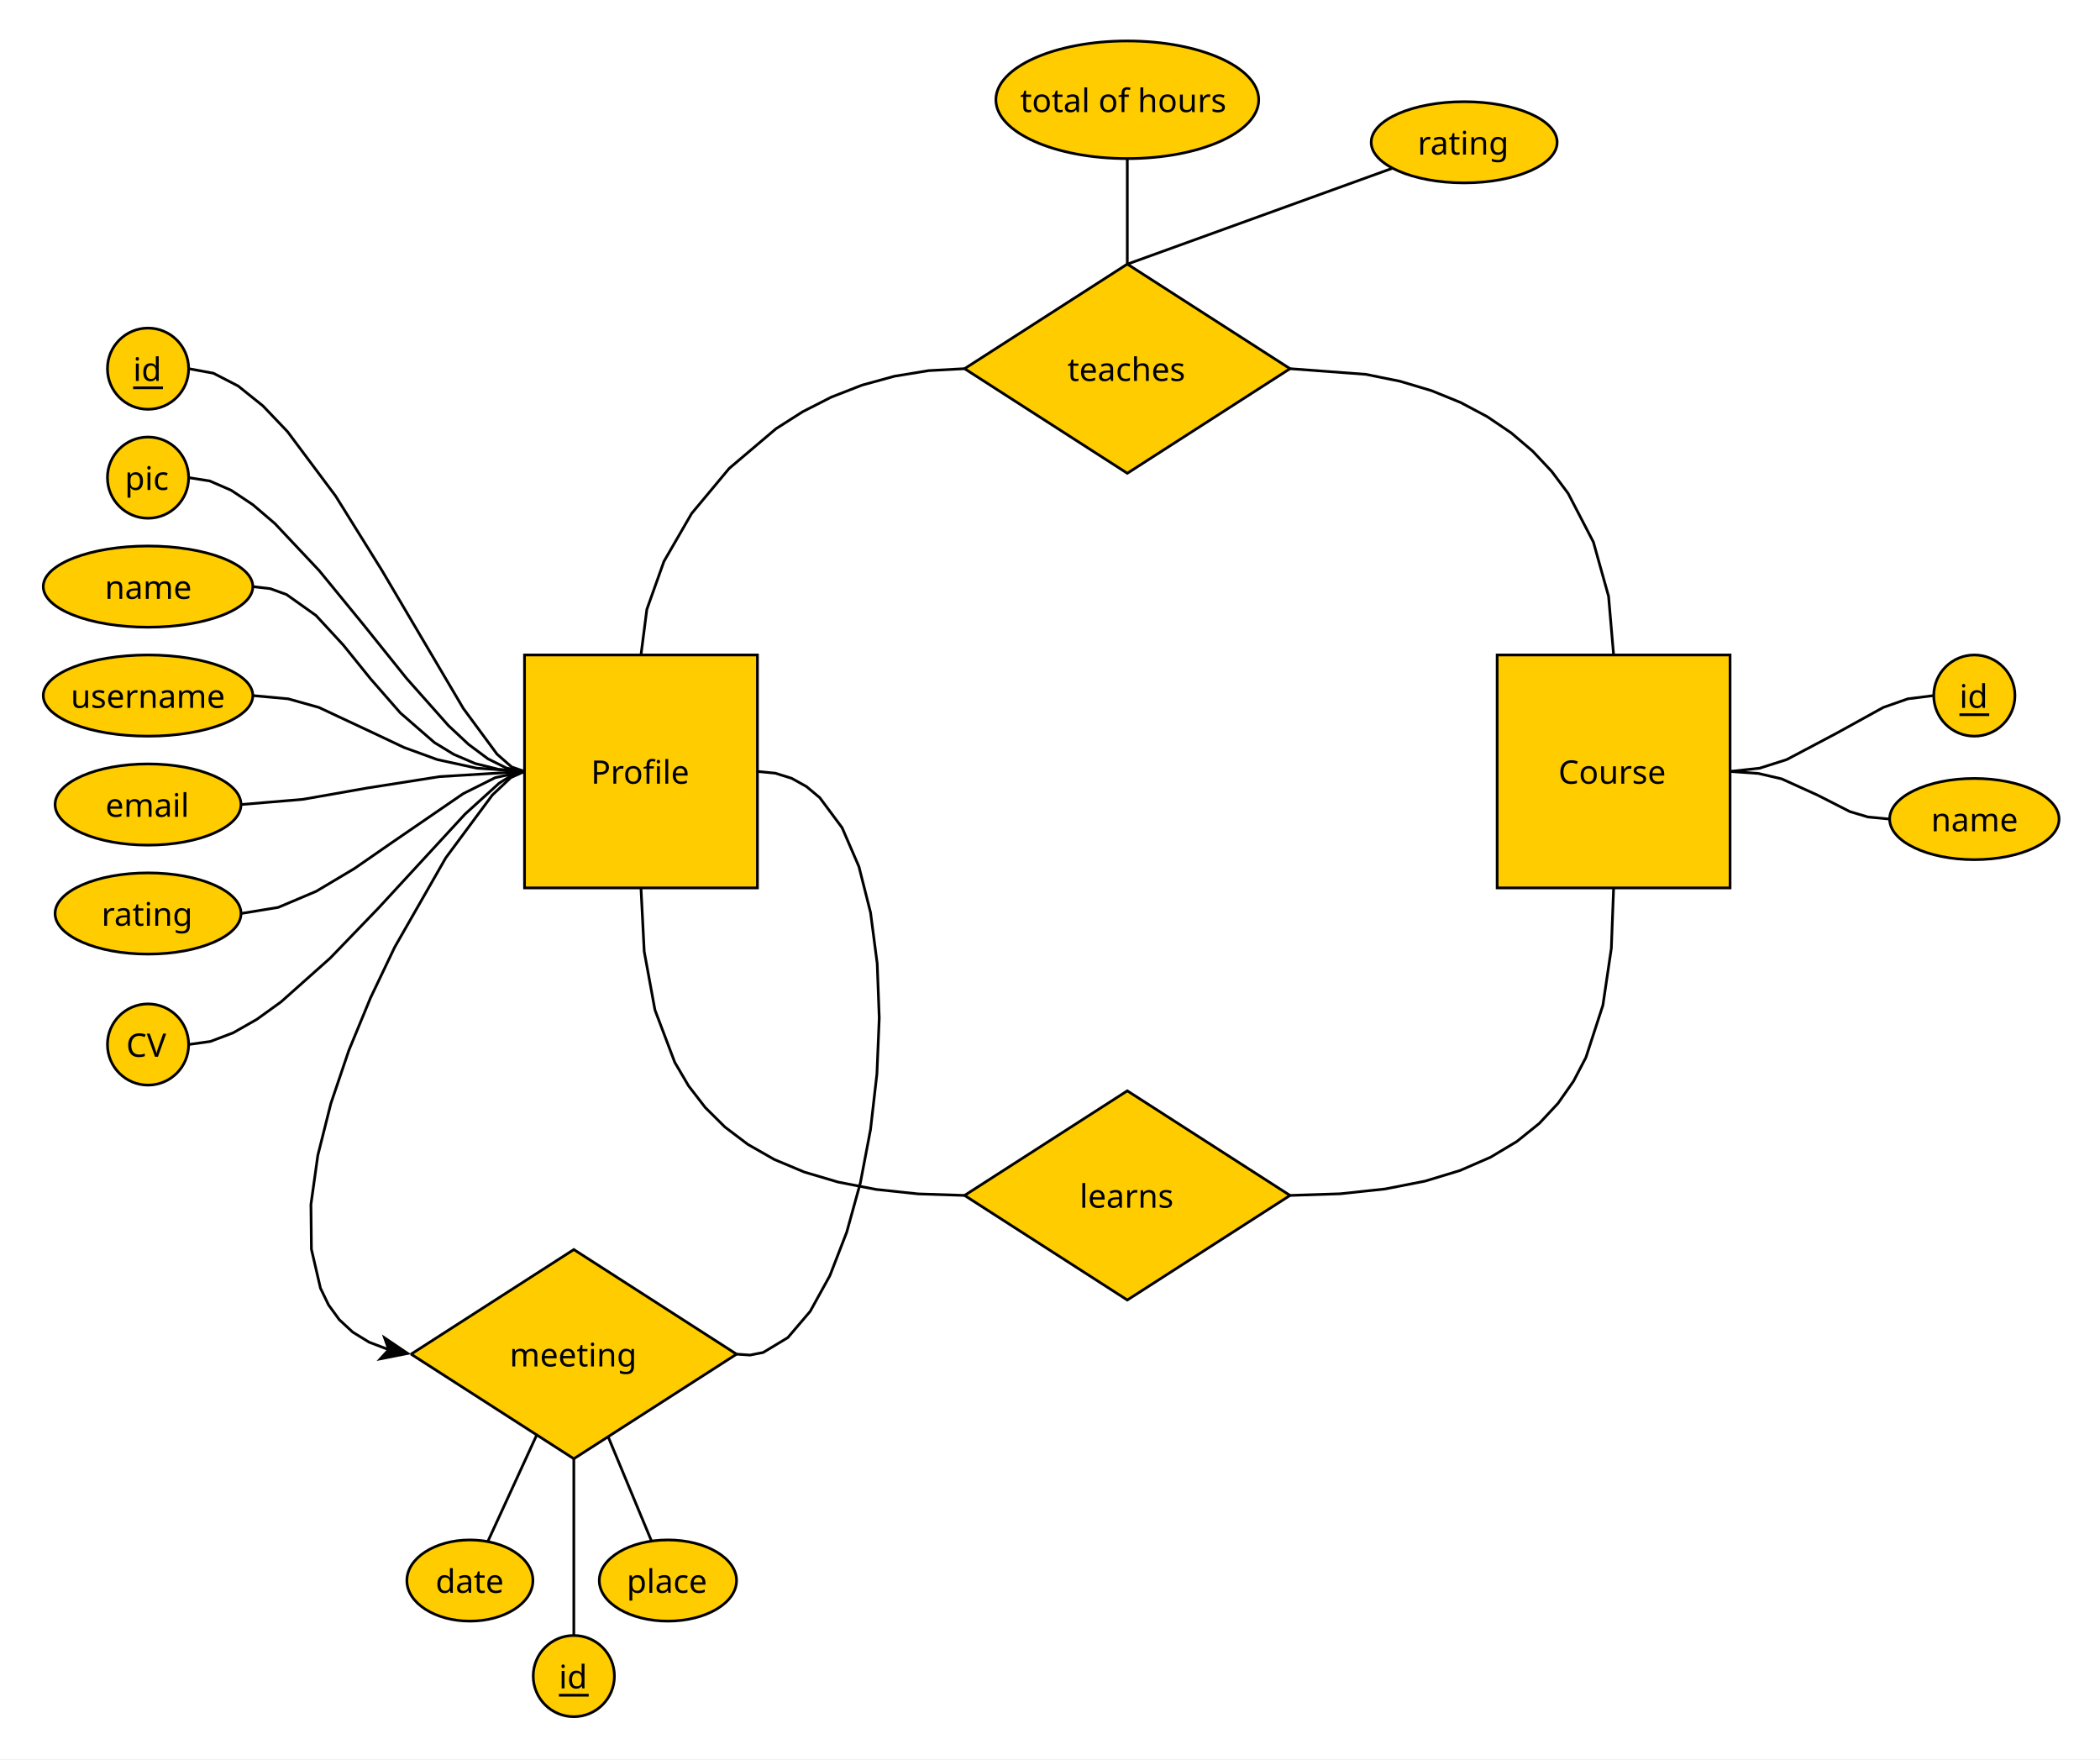
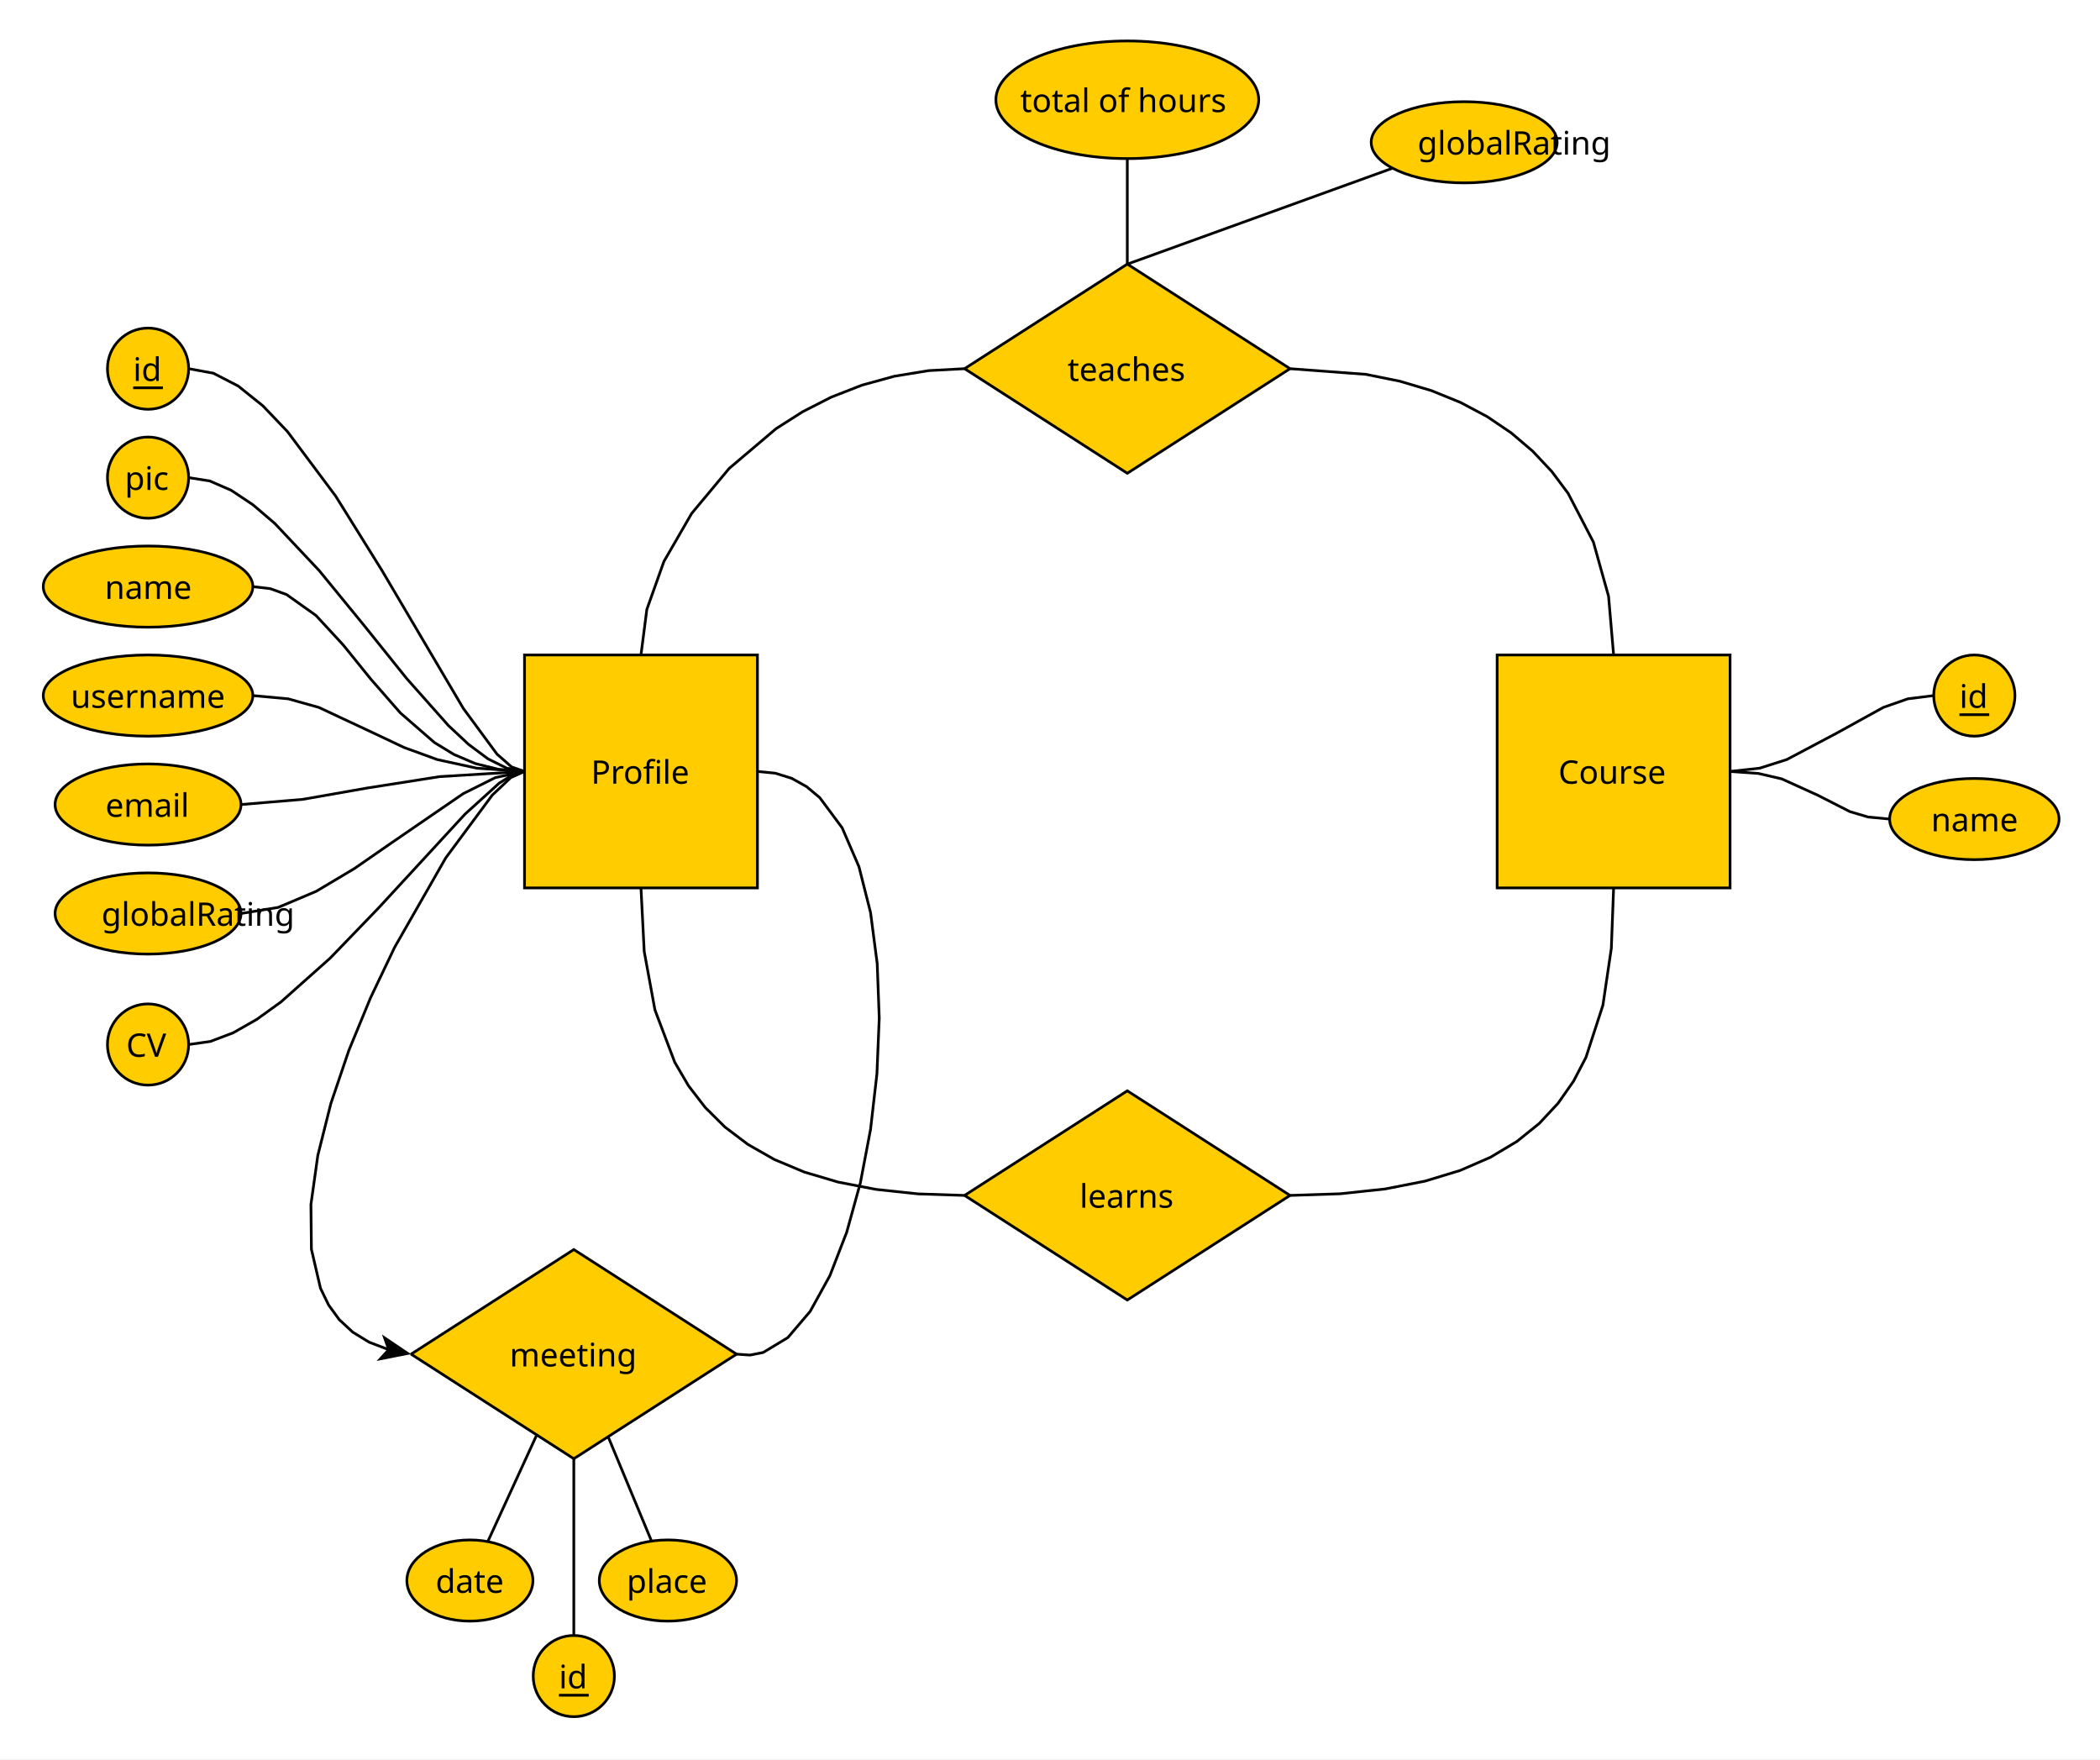
<svg xmlns="http://www.w3.org/2000/svg" fill-opacity="1" color-rendering="auto" color-interpolation="auto" text-rendering="auto" stroke="black" stroke-linecap="square" width="776" stroke-miterlimit="10" shape-rendering="auto" stroke-opacity="1" fill="black" stroke-dasharray="none" font-weight="normal" stroke-width="1" height="650" font-family="'Dialog'" font-style="normal" stroke-linejoin="miter" font-size="12px" stroke-dashoffset="0" image-rendering="auto">
  <defs id="genericDefs" />
  <g>
    <defs id="defs1">
      <clipPath clipPathUnits="userSpaceOnUse" id="clipPath1">
        <path d="M0 0 L776 0 L776 650 L0 650 L0 0 Z" />
      </clipPath>
      <clipPath clipPathUnits="userSpaceOnUse" id="clipPath2">
        <path d="M24 9 L800 9 L800 659 L24 659 L24 9 Z" />
      </clipPath>
    </defs>
    <g fill="white" text-rendering="geometricPrecision" shape-rendering="geometricPrecision" transform="translate(-24,-9)" stroke="white">
      <rect x="24" width="776" height="650" y="9" clip-path="url(#clipPath2)" stroke="none" />
    </g>
    <g fill="rgb(255,204,0)" text-rendering="geometricPrecision" shape-rendering="geometricPrecision" transform="matrix(1,0,0,1,-24,-9)" stroke="rgb(255,204,0)">
      <rect x="217.824" width="86.068" height="86.068" y="251" clip-path="url(#clipPath2)" stroke="none" />
    </g>
    <g text-rendering="geometricPrecision" stroke-miterlimit="1.45" shape-rendering="geometricPrecision" font-family="sans-serif" transform="matrix(1,0,0,1,-24,-9)" stroke-linecap="butt">
      <text x="242.383" xml:space="preserve" y="298.569" clip-path="url(#clipPath2)" stroke="none">Profile</text>
      <rect fill="none" x="217.824" width="86.068" height="86.068" y="251" clip-path="url(#clipPath2)" />
    </g>
    <g fill="rgb(255,204,0)" text-rendering="geometricPrecision" shape-rendering="geometricPrecision" transform="matrix(1,0,0,1,-24,-9)" stroke="rgb(255,204,0)">
      <circle r="15" clip-path="url(#clipPath2)" cx="78.706" cy="145.22" stroke="none" />
    </g>
    <g text-rendering="geometricPrecision" stroke-miterlimit="1.45" shape-rendering="geometricPrecision" font-family="sans-serif" transform="matrix(1,0,0,1,-24,-9)" stroke-linecap="butt">
      <text x="73.196" xml:space="preserve" y="149.755" clip-path="url(#clipPath2)" stroke="none">id</text>
      <line y2="152.286" fill="none" x1="73.196" clip-path="url(#clipPath2)" x2="84.217" y1="152.286" />
      <circle fill="none" r="15" clip-path="url(#clipPath2)" cx="78.706" cy="145.22" />
    </g>
    <g fill="rgb(255,204,0)" text-rendering="geometricPrecision" shape-rendering="geometricPrecision" transform="matrix(1,0,0,1,-24,-9)" stroke="rgb(255,204,0)">
      <circle r="15" clip-path="url(#clipPath2)" cx="78.706" cy="185.48" stroke="none" />
    </g>
    <g text-rendering="geometricPrecision" stroke-miterlimit="1.45" shape-rendering="geometricPrecision" font-family="sans-serif" transform="matrix(1,0,0,1,-24,-9)" stroke-linecap="butt">
      <text x="70.123" xml:space="preserve" y="190.015" clip-path="url(#clipPath2)" stroke="none">pic</text>
      <circle fill="none" r="15" clip-path="url(#clipPath2)" cx="78.706" cy="185.48" />
    </g>
    <g fill="rgb(255,204,0)" text-rendering="geometricPrecision" shape-rendering="geometricPrecision" transform="matrix(1,0,0,1,-24,-9)" stroke="rgb(255,204,0)">
      <ellipse rx="38.721" ry="15" clip-path="url(#clipPath2)" cx="78.706" cy="225.74" stroke="none" />
    </g>
    <g text-rendering="geometricPrecision" stroke-miterlimit="1.45" shape-rendering="geometricPrecision" font-family="sans-serif" transform="matrix(1,0,0,1,-24,-9)" stroke-linecap="butt">
      <text x="62.725" xml:space="preserve" y="230.275" clip-path="url(#clipPath2)" stroke="none">name</text>
      <ellipse rx="38.721" fill="none" ry="15" clip-path="url(#clipPath2)" cx="78.706" cy="225.74" />
    </g>
    <g fill="rgb(255,204,0)" text-rendering="geometricPrecision" shape-rendering="geometricPrecision" transform="matrix(1,0,0,1,-24,-9)" stroke="rgb(255,204,0)">
      <ellipse rx="38.721" ry="15" clip-path="url(#clipPath2)" cx="78.706" cy="266" stroke="none" />
    </g>
    <g text-rendering="geometricPrecision" stroke-miterlimit="1.45" shape-rendering="geometricPrecision" font-family="sans-serif" transform="matrix(1,0,0,1,-24,-9)" stroke-linecap="butt">
      <text x="50.145" xml:space="preserve" y="270.535" clip-path="url(#clipPath2)" stroke="none">username</text>
      <ellipse rx="38.721" fill="none" ry="15" clip-path="url(#clipPath2)" cx="78.706" cy="266" />
    </g>
    <g fill="rgb(255,204,0)" text-rendering="geometricPrecision" shape-rendering="geometricPrecision" transform="matrix(1,0,0,1,-24,-9)" stroke="rgb(255,204,0)">
      <ellipse rx="34.352" ry="15" clip-path="url(#clipPath2)" cx="78.706" cy="306.26" stroke="none" />
    </g>
    <g text-rendering="geometricPrecision" stroke-miterlimit="1.45" shape-rendering="geometricPrecision" font-family="sans-serif" transform="matrix(1,0,0,1,-24,-9)" stroke-linecap="butt">
      <text x="62.98" xml:space="preserve" y="310.795" clip-path="url(#clipPath2)" stroke="none">email</text>
      <ellipse rx="34.352" fill="none" ry="15" clip-path="url(#clipPath2)" cx="78.706" cy="306.26" />
    </g>
    <g fill="rgb(255,204,0)" text-rendering="geometricPrecision" shape-rendering="geometricPrecision" transform="matrix(1,0,0,1,-24,-9)" stroke="rgb(255,204,0)">
      <ellipse rx="34.352" ry="15" clip-path="url(#clipPath2)" cx="78.706" cy="346.52" stroke="none" />
    </g>
    <g text-rendering="geometricPrecision" stroke-miterlimit="1.45" shape-rendering="geometricPrecision" font-family="sans-serif" transform="matrix(1,0,0,1,-24,-9)" stroke-linecap="butt">
-       <text x="61.495" xml:space="preserve" y="351.055" clip-path="url(#clipPath2)" stroke="none">rating</text>
+       <text x="61.495" xml:space="preserve" y="351.055" clip-path="url(#clipPath2)" stroke="none">globalRating</text>
      <ellipse rx="34.352" fill="none" ry="15" clip-path="url(#clipPath2)" cx="78.706" cy="346.52" />
    </g>
    <g fill="rgb(255,204,0)" text-rendering="geometricPrecision" shape-rendering="geometricPrecision" transform="matrix(1,0,0,1,-24,-9)" stroke="rgb(255,204,0)">
      <ellipse rx="34.352" ry="15" clip-path="url(#clipPath2)" cx="565.045" cy="61.573" stroke="none" />
    </g>
    <g text-rendering="geometricPrecision" stroke-miterlimit="1.45" shape-rendering="geometricPrecision" font-family="sans-serif" transform="matrix(1,0,0,1,-24,-9)" stroke-linecap="butt">
-       <text x="547.833" xml:space="preserve" y="66.109" clip-path="url(#clipPath2)" stroke="none">rating</text>
+       <text x="547.833" xml:space="preserve" y="66.109" clip-path="url(#clipPath2)" stroke="none">globalRating</text>
      <ellipse rx="34.352" fill="none" ry="15" clip-path="url(#clipPath2)" cx="565.045" cy="61.573" />
    </g>
    <g fill="rgb(255,204,0)" text-rendering="geometricPrecision" shape-rendering="geometricPrecision" transform="matrix(1,0,0,1,-24,-9)" stroke="rgb(255,204,0)">
      <circle r="15" clip-path="url(#clipPath2)" cx="78.706" cy="394.929" stroke="none" />
    </g>
    <g text-rendering="geometricPrecision" stroke-miterlimit="1.45" shape-rendering="geometricPrecision" font-family="sans-serif" transform="matrix(1,0,0,1,-24,-9)" stroke-linecap="butt">
      <text x="70.632" xml:space="preserve" y="399.464" clip-path="url(#clipPath2)" stroke="none">CV</text>
      <circle fill="none" r="15" clip-path="url(#clipPath2)" cx="78.706" cy="394.929" />
    </g>
    <g fill="rgb(255,204,0)" text-rendering="geometricPrecision" shape-rendering="geometricPrecision" transform="matrix(1,0,0,1,-24,-9)" stroke="rgb(255,204,0)">
      <rect x="577.235" width="86.068" height="86.068" y="251" clip-path="url(#clipPath2)" stroke="none" />
    </g>
    <g text-rendering="geometricPrecision" stroke-miterlimit="1.45" shape-rendering="geometricPrecision" font-family="sans-serif" transform="matrix(1,0,0,1,-24,-9)" stroke-linecap="butt">
      <text x="599.852" xml:space="preserve" y="298.569" clip-path="url(#clipPath2)" stroke="none">Course</text>
      <rect fill="none" x="577.235" width="86.068" height="86.068" y="251" clip-path="url(#clipPath2)" />
    </g>
    <g fill="rgb(255,204,0)" text-rendering="geometricPrecision" shape-rendering="geometricPrecision" transform="matrix(1,0,0,1,-24,-9)" stroke="rgb(255,204,0)">
      <circle r="15" clip-path="url(#clipPath2)" cx="753.565" cy="266" stroke="none" />
    </g>
    <g text-rendering="geometricPrecision" stroke-miterlimit="1.45" shape-rendering="geometricPrecision" font-family="sans-serif" transform="matrix(1,0,0,1,-24,-9)" stroke-linecap="butt">
      <text x="748.054" xml:space="preserve" y="270.535" clip-path="url(#clipPath2)" stroke="none">id</text>
      <line y2="273.066" fill="none" x1="748.054" clip-path="url(#clipPath2)" x2="759.076" y1="273.066" />
      <circle fill="none" r="15" clip-path="url(#clipPath2)" cx="753.565" cy="266" />
    </g>
    <g fill="rgb(255,204,0)" text-rendering="geometricPrecision" shape-rendering="geometricPrecision" transform="matrix(1,0,0,1,-24,-9)" stroke="rgb(255,204,0)">
      <ellipse rx="31.303" ry="15" clip-path="url(#clipPath2)" cx="753.565" cy="311.627" stroke="none" />
    </g>
    <g text-rendering="geometricPrecision" stroke-miterlimit="1.45" shape-rendering="geometricPrecision" font-family="sans-serif" transform="matrix(1,0,0,1,-24,-9)" stroke-linecap="butt">
      <text x="737.584" xml:space="preserve" y="316.162" clip-path="url(#clipPath2)" stroke="none">name</text>
      <ellipse rx="31.303" fill="none" ry="15" clip-path="url(#clipPath2)" cx="753.565" cy="311.627" />
    </g>
    <g fill="rgb(255,204,0)" text-rendering="geometricPrecision" shape-rendering="geometricPrecision" transform="matrix(1,0,0,1,-24,-9)" stroke="rgb(255,204,0)">
      <path d="M380.433 145.22 L440.564 106.573 L500.694 145.22 L440.564 183.866 Z" fill-rule="evenodd" clip-path="url(#clipPath2)" stroke="none" />
    </g>
    <g text-rendering="geometricPrecision" stroke-miterlimit="1.45" shape-rendering="geometricPrecision" font-family="sans-serif" transform="matrix(1,0,0,1,-24,-9)" stroke-linecap="butt">
      <text x="418.465" xml:space="preserve" y="149.755" clip-path="url(#clipPath2)" stroke="none">teaches</text>
      <path fill="none" d="M380.433 145.22 L440.564 106.573 L500.694 145.22 L440.564 183.866 Z" clip-path="url(#clipPath2)" fill-rule="evenodd" />
    </g>
    <g fill="rgb(255,204,0)" text-rendering="geometricPrecision" shape-rendering="geometricPrecision" transform="matrix(1,0,0,1,-24,-9)" stroke="rgb(255,204,0)">
      <path d="M380.433 450.687 L440.564 412.041 L500.694 450.687 L440.564 489.333 Z" fill-rule="evenodd" clip-path="url(#clipPath2)" stroke="none" />
    </g>
    <g text-rendering="geometricPrecision" stroke-miterlimit="1.45" shape-rendering="geometricPrecision" font-family="sans-serif" transform="matrix(1,0,0,1,-24,-9)" stroke-linecap="butt">
      <text x="422.936" xml:space="preserve" y="455.222" clip-path="url(#clipPath2)" stroke="none">learns</text>
      <path fill="none" d="M380.433 450.687 L440.564 412.041 L500.694 450.687 L440.564 489.333 Z" clip-path="url(#clipPath2)" fill-rule="evenodd" />
    </g>
    <g fill="rgb(255,204,0)" text-rendering="geometricPrecision" shape-rendering="geometricPrecision" transform="matrix(1,0,0,1,-24,-9)" stroke="rgb(255,204,0)">
      <ellipse rx="48.562" ry="21.733" clip-path="url(#clipPath2)" cx="440.564" cy="45.864" stroke="none" />
    </g>
    <g text-rendering="geometricPrecision" stroke-miterlimit="1.45" shape-rendering="geometricPrecision" font-family="sans-serif" transform="matrix(1,0,0,1,-24,-9)" stroke-linecap="butt">
      <text x="401.007" xml:space="preserve" y="50.399" clip-path="url(#clipPath2)" stroke="none">total of hours</text>
      <ellipse rx="48.562" fill="none" ry="21.733" clip-path="url(#clipPath2)" cx="440.564" cy="45.864" />
    </g>
    <g fill="rgb(255,204,0)" text-rendering="geometricPrecision" shape-rendering="geometricPrecision" transform="matrix(1,0,0,1,-24,-9)" stroke="rgb(255,204,0)">
      <path d="M175.908 509.333 L236.039 470.687 L296.169 509.333 L236.039 547.979 Z" fill-rule="evenodd" clip-path="url(#clipPath2)" stroke="none" />
    </g>
    <g text-rendering="geometricPrecision" stroke-miterlimit="1.45" shape-rendering="geometricPrecision" font-family="sans-serif" transform="matrix(1,0,0,1,-24,-9)" stroke-linecap="butt">
      <text x="212.308" xml:space="preserve" y="513.868" clip-path="url(#clipPath2)" stroke="none">meeting</text>
      <path fill="none" d="M175.908 509.333 L236.039 470.687 L296.169 509.333 L236.039 547.979 Z" clip-path="url(#clipPath2)" fill-rule="evenodd" />
    </g>
    <g fill="rgb(255,204,0)" text-rendering="geometricPrecision" shape-rendering="geometricPrecision" transform="matrix(1,0,0,1,-24,-9)" stroke="rgb(255,204,0)">
      <ellipse rx="23.287" ry="15" clip-path="url(#clipPath2)" cx="197.639" cy="592.979" stroke="none" />
    </g>
    <g text-rendering="geometricPrecision" stroke-miterlimit="1.45" shape-rendering="geometricPrecision" font-family="sans-serif" transform="matrix(1,0,0,1,-24,-9)" stroke-linecap="butt">
      <text x="184.962" xml:space="preserve" y="597.514" clip-path="url(#clipPath2)" stroke="none">date</text>
      <ellipse rx="23.287" fill="none" ry="15" clip-path="url(#clipPath2)" cx="197.639" cy="592.979" />
    </g>
    <g fill="rgb(255,204,0)" text-rendering="geometricPrecision" shape-rendering="geometricPrecision" transform="matrix(1,0,0,1,-24,-9)" stroke="rgb(255,204,0)">
      <ellipse rx="25.358" ry="15" clip-path="url(#clipPath2)" cx="270.81" cy="592.979" stroke="none" />
    </g>
    <g text-rendering="geometricPrecision" stroke-miterlimit="1.45" shape-rendering="geometricPrecision" font-family="sans-serif" transform="matrix(1,0,0,1,-24,-9)" stroke-linecap="butt">
      <text x="255.57" xml:space="preserve" y="597.514" clip-path="url(#clipPath2)" stroke="none">place</text>
      <ellipse rx="25.358" fill="none" ry="15" clip-path="url(#clipPath2)" cx="270.81" cy="592.979" />
    </g>
    <g fill="rgb(255,204,0)" text-rendering="geometricPrecision" shape-rendering="geometricPrecision" transform="matrix(1,0,0,1,-24,-9)" stroke="rgb(255,204,0)">
      <circle r="15" clip-path="url(#clipPath2)" cx="236.039" cy="628.284" stroke="none" />
    </g>
    <g text-rendering="geometricPrecision" stroke-miterlimit="1.45" shape-rendering="geometricPrecision" font-family="sans-serif" transform="matrix(1,0,0,1,-24,-9)" stroke-linecap="butt">
      <text x="230.528" xml:space="preserve" y="632.819" clip-path="url(#clipPath2)" stroke="none">id</text>
      <line y2="635.351" fill="none" x1="230.528" clip-path="url(#clipPath2)" x2="241.549" y1="635.351" />
      <circle fill="none" r="15" clip-path="url(#clipPath2)" cx="236.039" cy="628.284" />
      <path fill="none" d="M217.787 294.021 L213.047 292.363 L207.657 287.64 L195.229 270.782 L165.053 219.627 L148.04 192.305 L130.234 168.472 L121.147 158.953 L112 151.614 L102.838 146.891 L93.742 145.226" clip-path="url(#clipPath2)" />
      <path fill="none" d="M217.798 294.029 L211.215 292.815 L204.303 289.37 L197.12 284.016 L189.698 277.072 L174.266 259.687 L158.264 239.757 L141.95 219.827 L125.581 202.441 L117.456 195.498 L109.414 190.144 L101.487 186.699 L93.737 185.484" clip-path="url(#clipPath2)" />
      <path fill="none" d="M217.787 294.031 L208.238 293.267 L199.562 291.099 L191.696 287.731 L184.538 283.363 L171.951 272.425 L160.995 259.887 L150.869 247.349 L140.768 236.411 L129.888 228.674 L123.906 226.507 L117.428 225.74" clip-path="url(#clipPath2)" />
      <path fill="none" d="M217.79 294.032 L200.176 292.829 L185.592 289.654 L173.268 285.164 L162.4 280.017 L141.821 270.38 L130.503 267.205 L117.428 266" clip-path="url(#clipPath2)" />
      <path fill="none" d="M217.794 294.036 L186.489 295.944 L159.747 300.147 L135.852 304.35 L113.058 306.26" clip-path="url(#clipPath2)" />
      <path fill="none" d="M217.782 294.043 L207.081 296.289 L195.18 302.235 L168.877 320.277 L154.959 329.913 L140.856 338.319 L126.808 344.265 L113.058 346.52" clip-path="url(#clipPath2)" />
      <path fill="none" d="M217.791 294.043 L213.588 295.167 L208.451 298.369 L195.843 309.799 L163.883 344.482 L146.01 363.005 L127.864 379.164 L118.918 385.618 L110.182 390.594 L101.747 393.796 L93.738 394.925" clip-path="url(#clipPath2)" />
      <path fill="none" d="M663.303 294.034 L674.228 292.829 L684.234 289.654 L702.459 280.017 L719.921 270.38 L728.974 267.205 L738.565 266" clip-path="url(#clipPath2)" />
      <path fill="none" d="M663.303 294.034 L673.836 294.79 L682.393 296.783 L695.72 302.83 L707.579 308.878 L714.299 310.871 L722.262 311.627" clip-path="url(#clipPath2)" />
      <path fill="none" d="M260.862 250.967 L263.023 234.167 L269.348 216.416 L279.579 198.722 L293.464 182.06 L310.749 167.404 L320.587 161.133 L331.18 155.729 L342.496 151.314 L354.503 148.01 L367.171 145.937 L380.441 145.221" clip-path="url(#clipPath2)" />
      <path fill="none" d="M620.265 250.958 L618.401 229.308 L612.797 209.276 L603.456 191.285 L597.384 183.173 L590.377 175.714 L582.435 168.954 L573.558 162.942 L563.747 157.725 L553 153.349 L541.318 149.864 L528.701 147.315 L500.688 145.222" clip-path="url(#clipPath2)" />
      <path fill="none" d="M440.594 106.586 L538.591 71.142" clip-path="url(#clipPath2)" />
      <path fill="none" d="M260.86 337.114 L262.053 360.566 L266.023 382.175 L273.345 401.512 L278.444 410.208 L284.598 418.192 L291.878 425.417 L300.358 431.834 L310.11 437.395 L321.205 442.052 L333.716 445.758 L347.715 448.464 L363.275 450.123 L380.433 450.686" clip-path="url(#clipPath2)" />
      <path fill="none" d="M500.697 450.686 L519.265 450.078 L535.874 448.294 L550.595 445.403 L563.539 441.469 L574.817 436.56 L584.537 430.741 L592.809 424.079 L599.745 416.639 L605.453 408.488 L610.043 399.691 L616.31 380.427 L619.426 359.377 L620.267 337.111" clip-path="url(#clipPath2)" />
      <path fill="none" d="M440.564 106.559 L440.564 67.597" clip-path="url(#clipPath2)" />
      <path fill="none" d="M168.066 507.747 L167.58 507.649 L160.403 504.917 L154.354 501.21 L149.377 496.6 L145.417 491.16 L142.417 484.961 L139.074 470.577 L138.899 454.024 L141.444 435.882 L146.261 416.727 L152.9 397.136 L160.914 377.688 L169.854 358.959 L188.718 325.969 L205.904 302.788 L212.746 296.319 L217.785 294.052" clip-path="url(#clipPath2)" />
      <path d="M175.909 509.326 L165.133 502.055 L167.086 507.549 L163.158 511.858 Z" clip-path="url(#clipPath2)" stroke="none" />
      <path fill="none" d="M296.175 509.336 L301.158 509.678 L306.005 508.717 L315.123 503.222 L323.381 493.525 L330.674 480.306 L336.893 464.244 L341.933 446.017 L345.686 426.304 L348.044 405.784 L348.902 385.137 L348.152 365.039 L345.687 346.172 L341.399 329.212 L335.183 314.84 L326.932 303.734 L322.009 299.617 L316.537 296.572 L310.502 294.683 L303.918 294.036" clip-path="url(#clipPath2)" />
      <path fill="none" d="M204.243 578.595 L222.33 539.196" clip-path="url(#clipPath2)" />
      <path fill="none" d="M264.755 578.413 L248.728 539.859" clip-path="url(#clipPath2)" />
      <path fill="none" d="M236.039 613.284 L236.039 547.985" clip-path="url(#clipPath2)" />
    </g>
  </g>
</svg>
